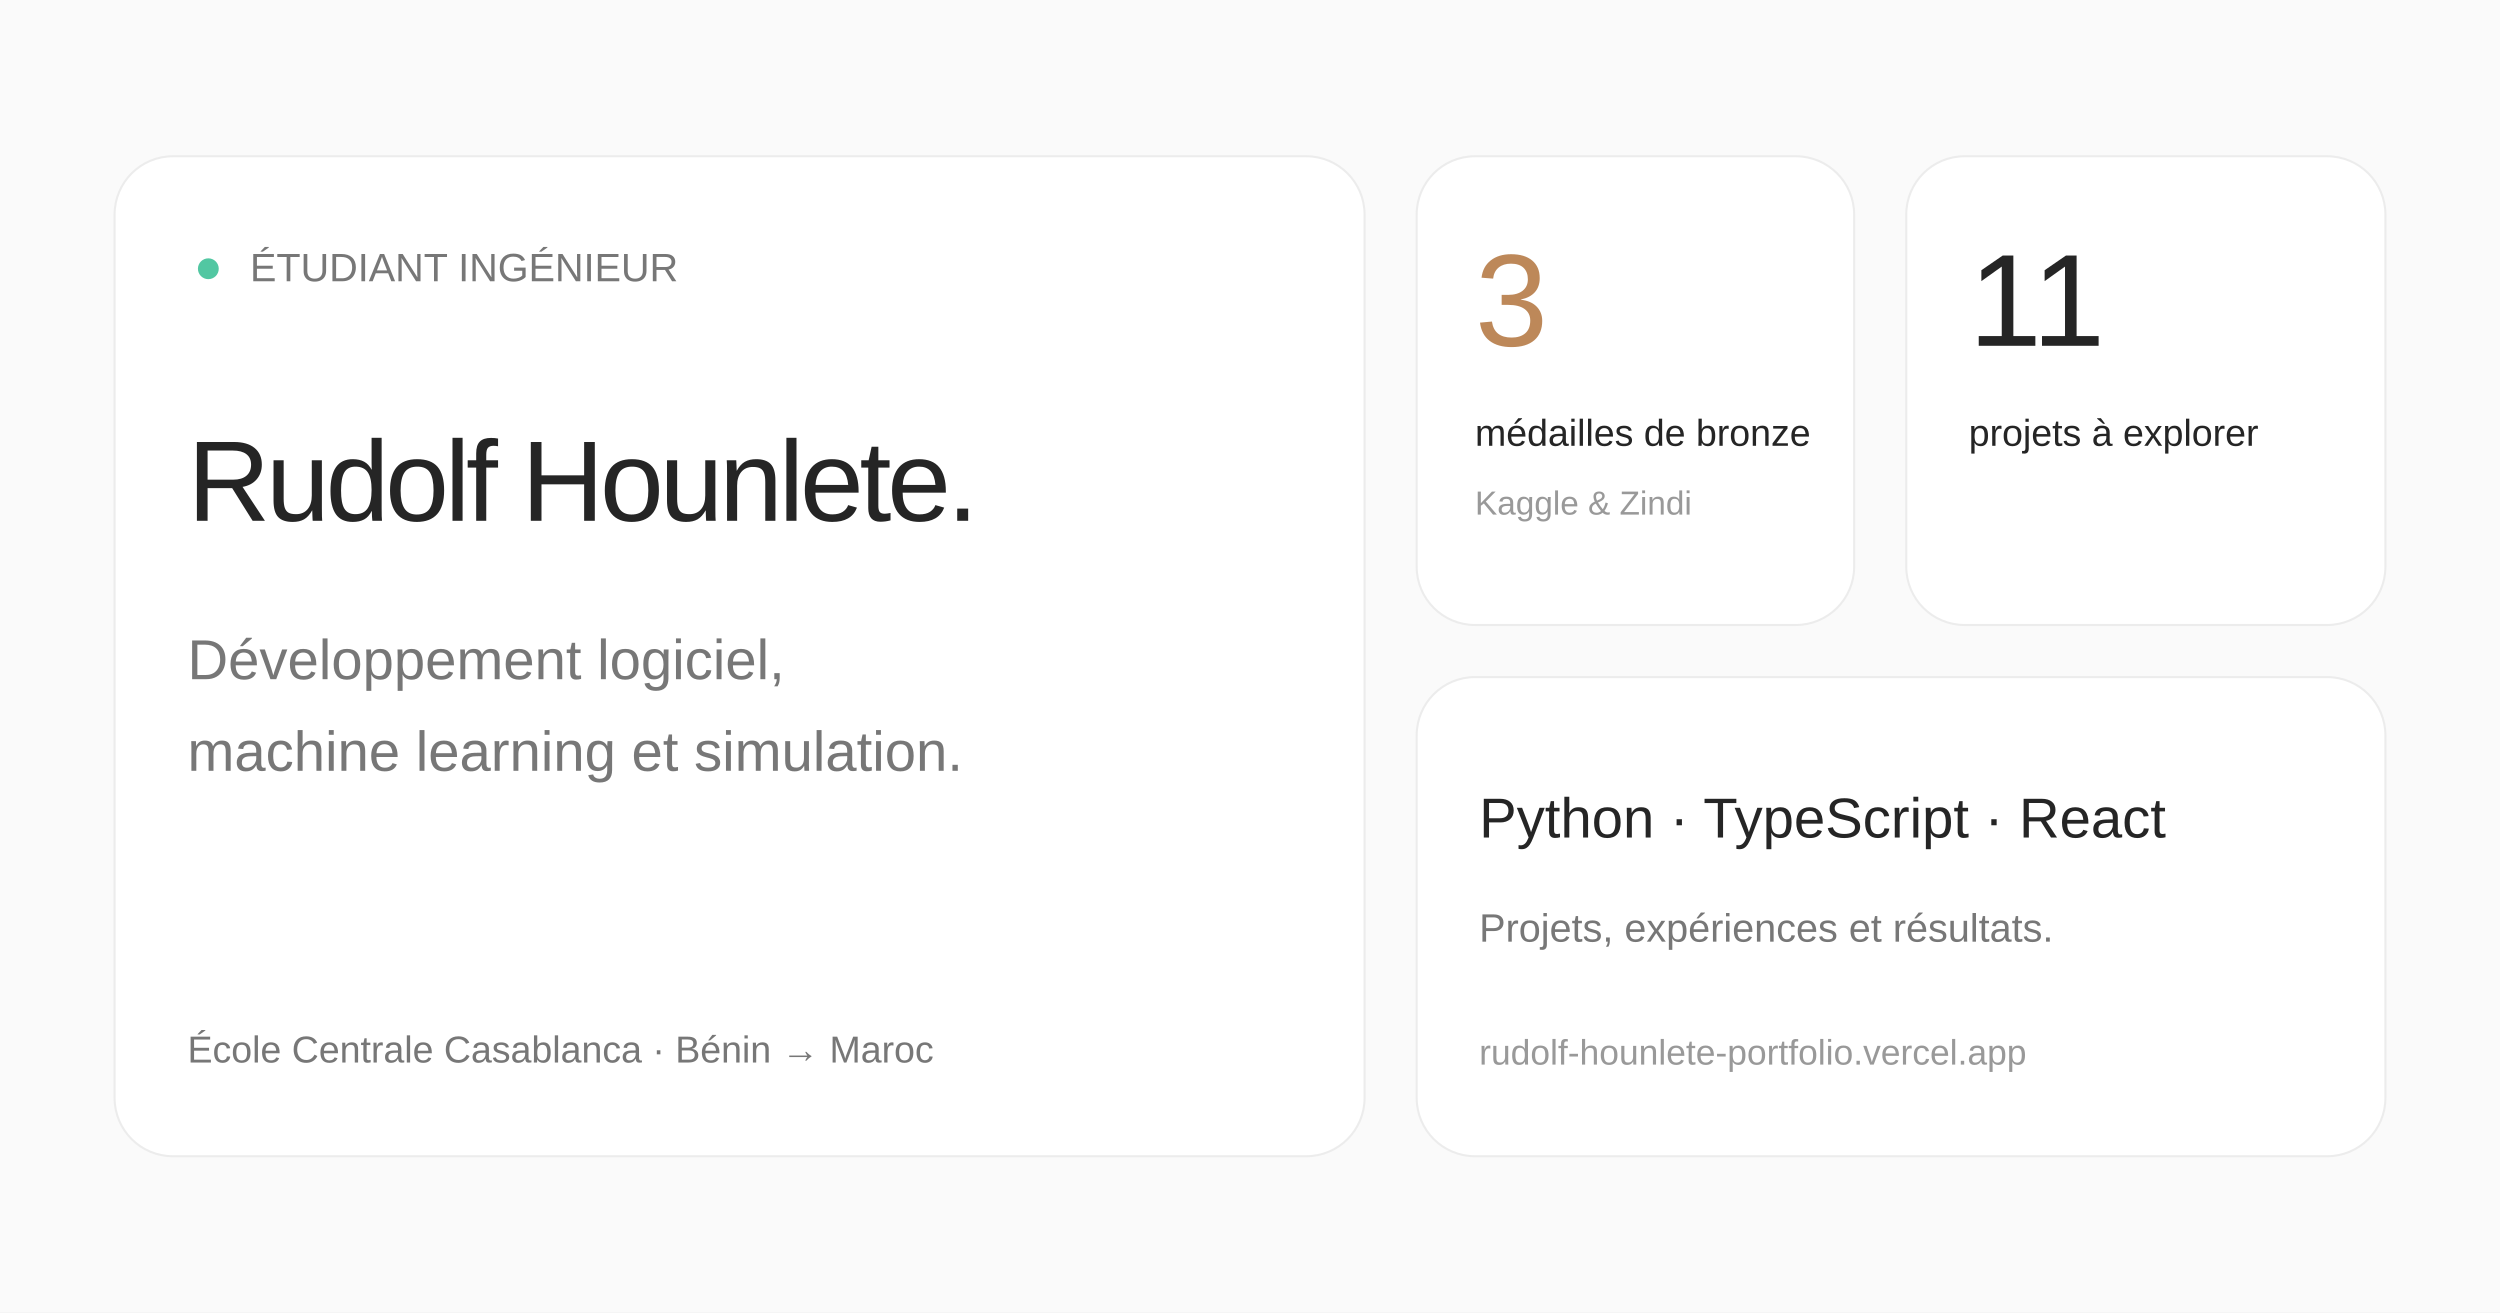
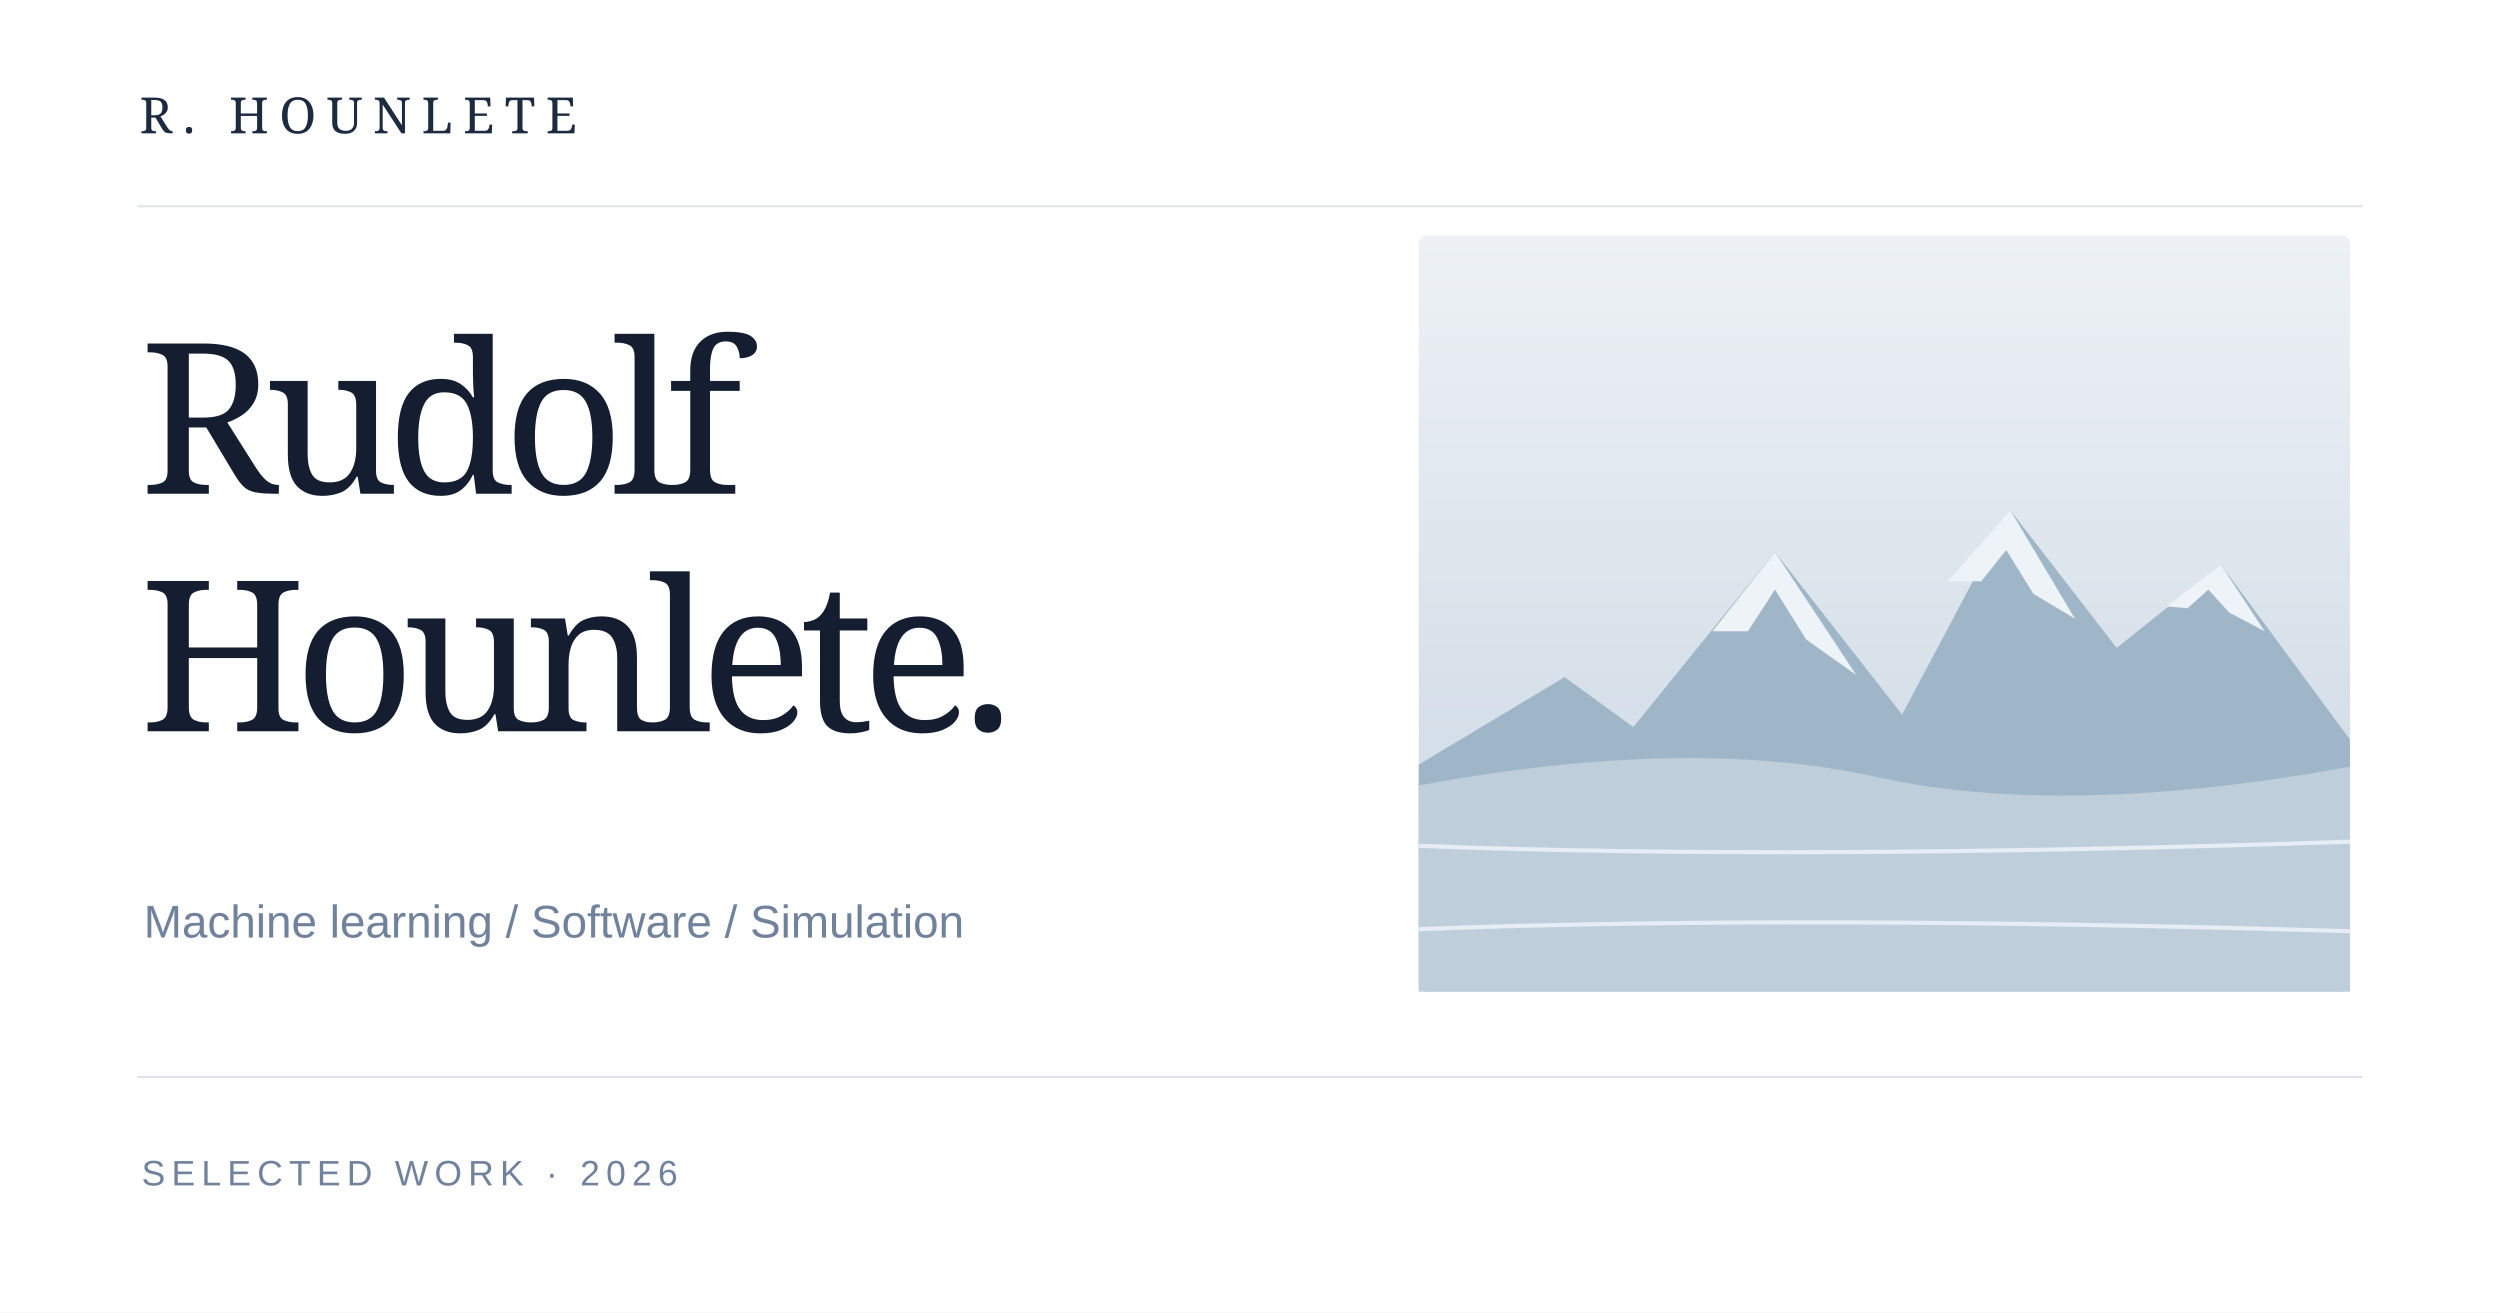
<svg xmlns="http://www.w3.org/2000/svg" width="1200" height="630" viewBox="0 0 1200 630">
-   <rect width="1200" height="630" fill="#fafafa" />
-   <g fill="#fff" stroke="#ececec">
-     <rect x="55" y="75" width="600" height="480" rx="28" />
-     <rect x="680" y="75" width="210" height="225" rx="28" />
-     <rect x="915" y="75" width="230" height="225" rx="28" />
-     <rect x="680" y="325" width="465" height="230" rx="28" />
+   <defs>
+     <linearGradient id="sky" x2="0" y2="1">
+       <stop stop-color="#edf1f5" />
+       <stop offset="1" stop-color="#c9d6e3" />
+     </linearGradient>
+   </defs>
+   <rect width="1200" height="630" fill="#fff" />
+   <path d="M66 99H1134M66 517H1134" stroke="#dee4ec" />
+   <text x="67" y="64" fill="#1c2b40" font-family="Georgia,serif" font-size="24" letter-spacing="5">R. HOUNLETE</text>
+   <text x="67" y="237" fill="#141e30" font-family="Georgia,serif" font-size="101" letter-spacing="-6">Rudolf</text>
+   <text x="67" y="351" fill="#141e30" font-family="Georgia,serif" font-size="101" letter-spacing="-6">Hounlete.</text>
+   <text x="69" y="450" fill="#71829c" font-family="Arial,sans-serif" font-size="22">Machine learning / Software / Simulation</text>
+   <g transform="translate(681 113)">
+     <rect width="447" height="363" fill="url(#sky)" rx="4" />
+     <path d="M0 254 70 212 103 236 171 152 232 230 284 132 335 198 385 158 447 242V362H0Z" fill="#9fb6c9" />
+     <path d="m141 190 30-38 39 59-24-17-15-24-13 20Zm113-24 30-34 31 52-20-12-13-21-12 15Zm105 12 26-20 21 32-17-9-10-11-10 9Z" fill="#edf3f6" />
+     <path d="M0 264q130-24 220-4t227-5v108H0Z" fill="#bfcedb" />
+     <path d="M0 293q180 7 447-2M0 333q180-7 447 1" fill="none" stroke="#e6edf4" stroke-width="2" />
  </g>
-   <g font-family="Arial,sans-serif">
-     <circle cx="100" cy="129" r="5" fill="#52c7a2" />
-     <text x="120" y="135" font-size="19" fill="#777">ÉTUDIANT INGÉNIEUR</text>
-     <text x="90" y="250" font-size="55" letter-spacing="-2" fill="#252525">Rudolf Hounlete.</text>
-     <text x="90" y="326" font-size="27" fill="#777">Développement logiciel,</text>
-     <text x="90" y="370" font-size="27" fill="#777">machine learning et simulation.</text>
-     <text x="90" y="510" font-size="18" fill="#777">École Centrale Casablanca · Bénin → Maroc</text>
-     <text x="708" y="166" font-size="63" fill="#bd8859">3</text>
-     <text x="708" y="214" font-size="18" fill="#252525">médailles de bronze</text>
-     <text x="708" y="247" font-size="16" fill="#999">Kaggle &amp; Zindi</text>
-     <text x="945" y="166" font-size="63" fill="#252525">11</text>
-     <text x="945" y="214" font-size="18" fill="#252525">projets à explorer</text>
-     <text x="710" y="402" font-size="27" fill="#252525">Python · TypeScript · React</text>
-     <text x="710" y="452" font-size="19" fill="#777">Projets, expériences et résultats.</text>
-     <text x="710" y="511" font-size="17" fill="#999">rudolf-hounlete-portfolio.vercel.app</text>
-   </g>
+   <text x="68" y="569" fill="#71829c" font-family="Arial,sans-serif" font-size="17" letter-spacing="3">SELECTED WORK  ·  2026</text>
</svg>
